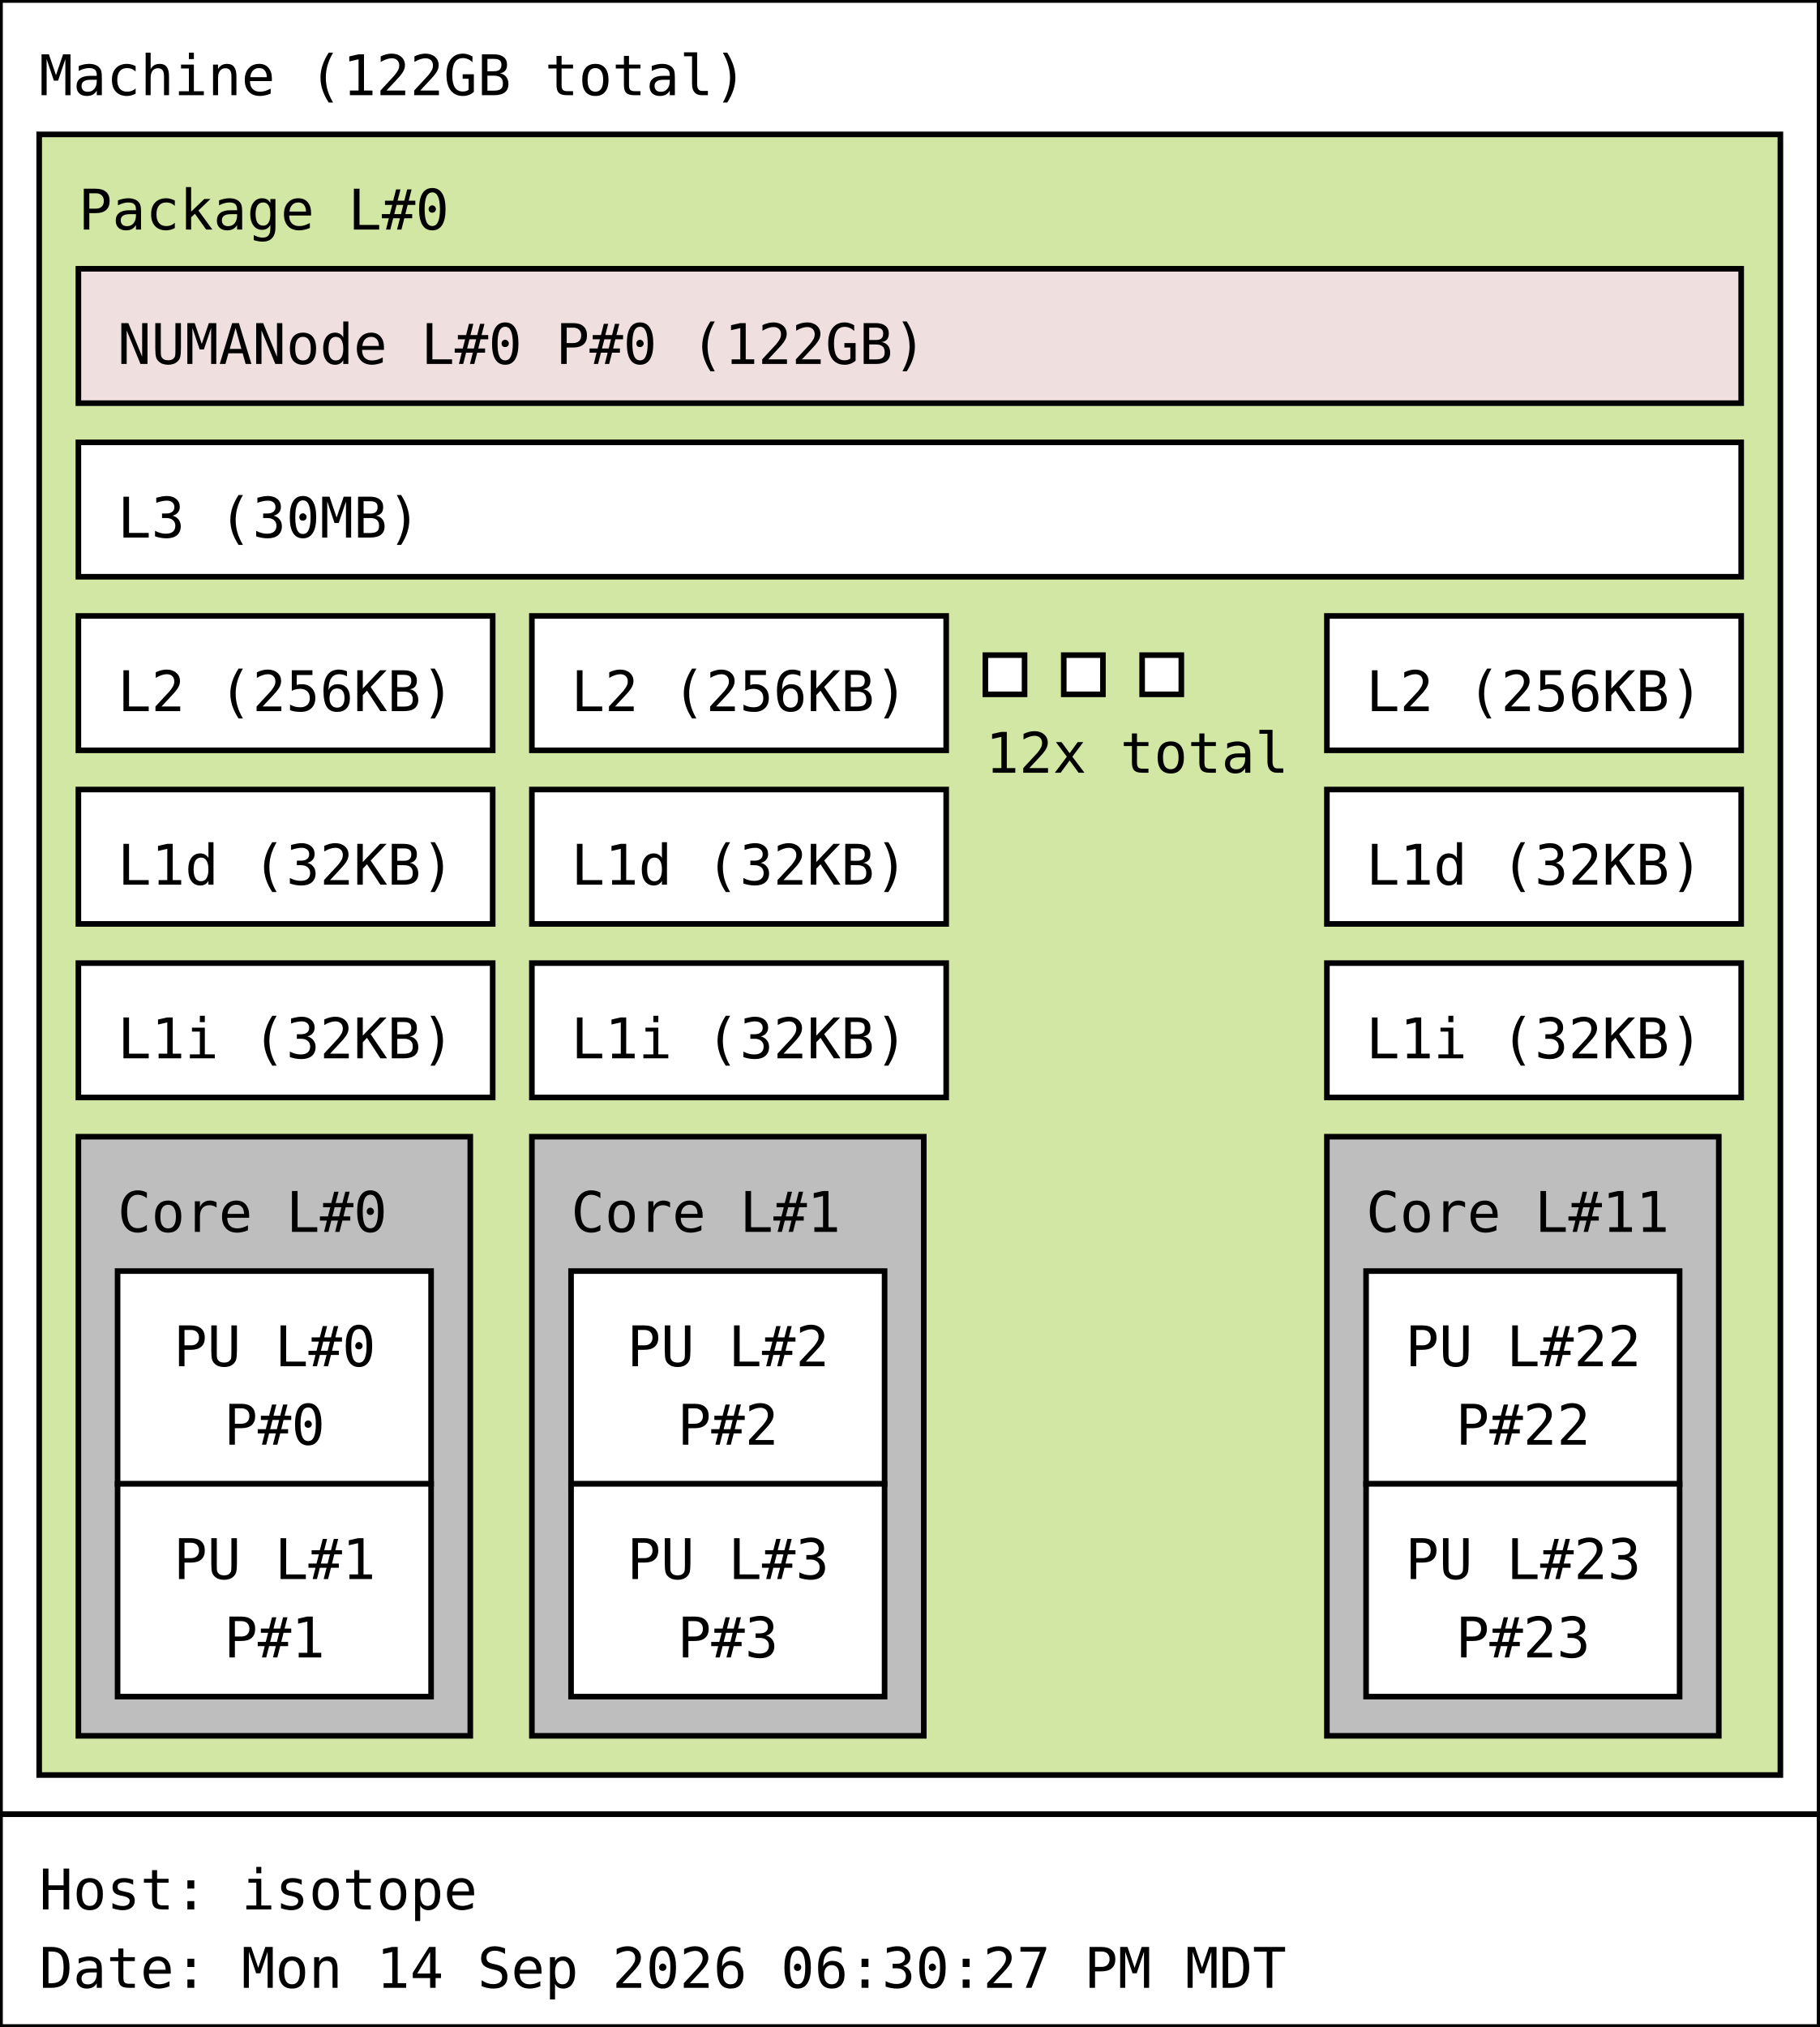
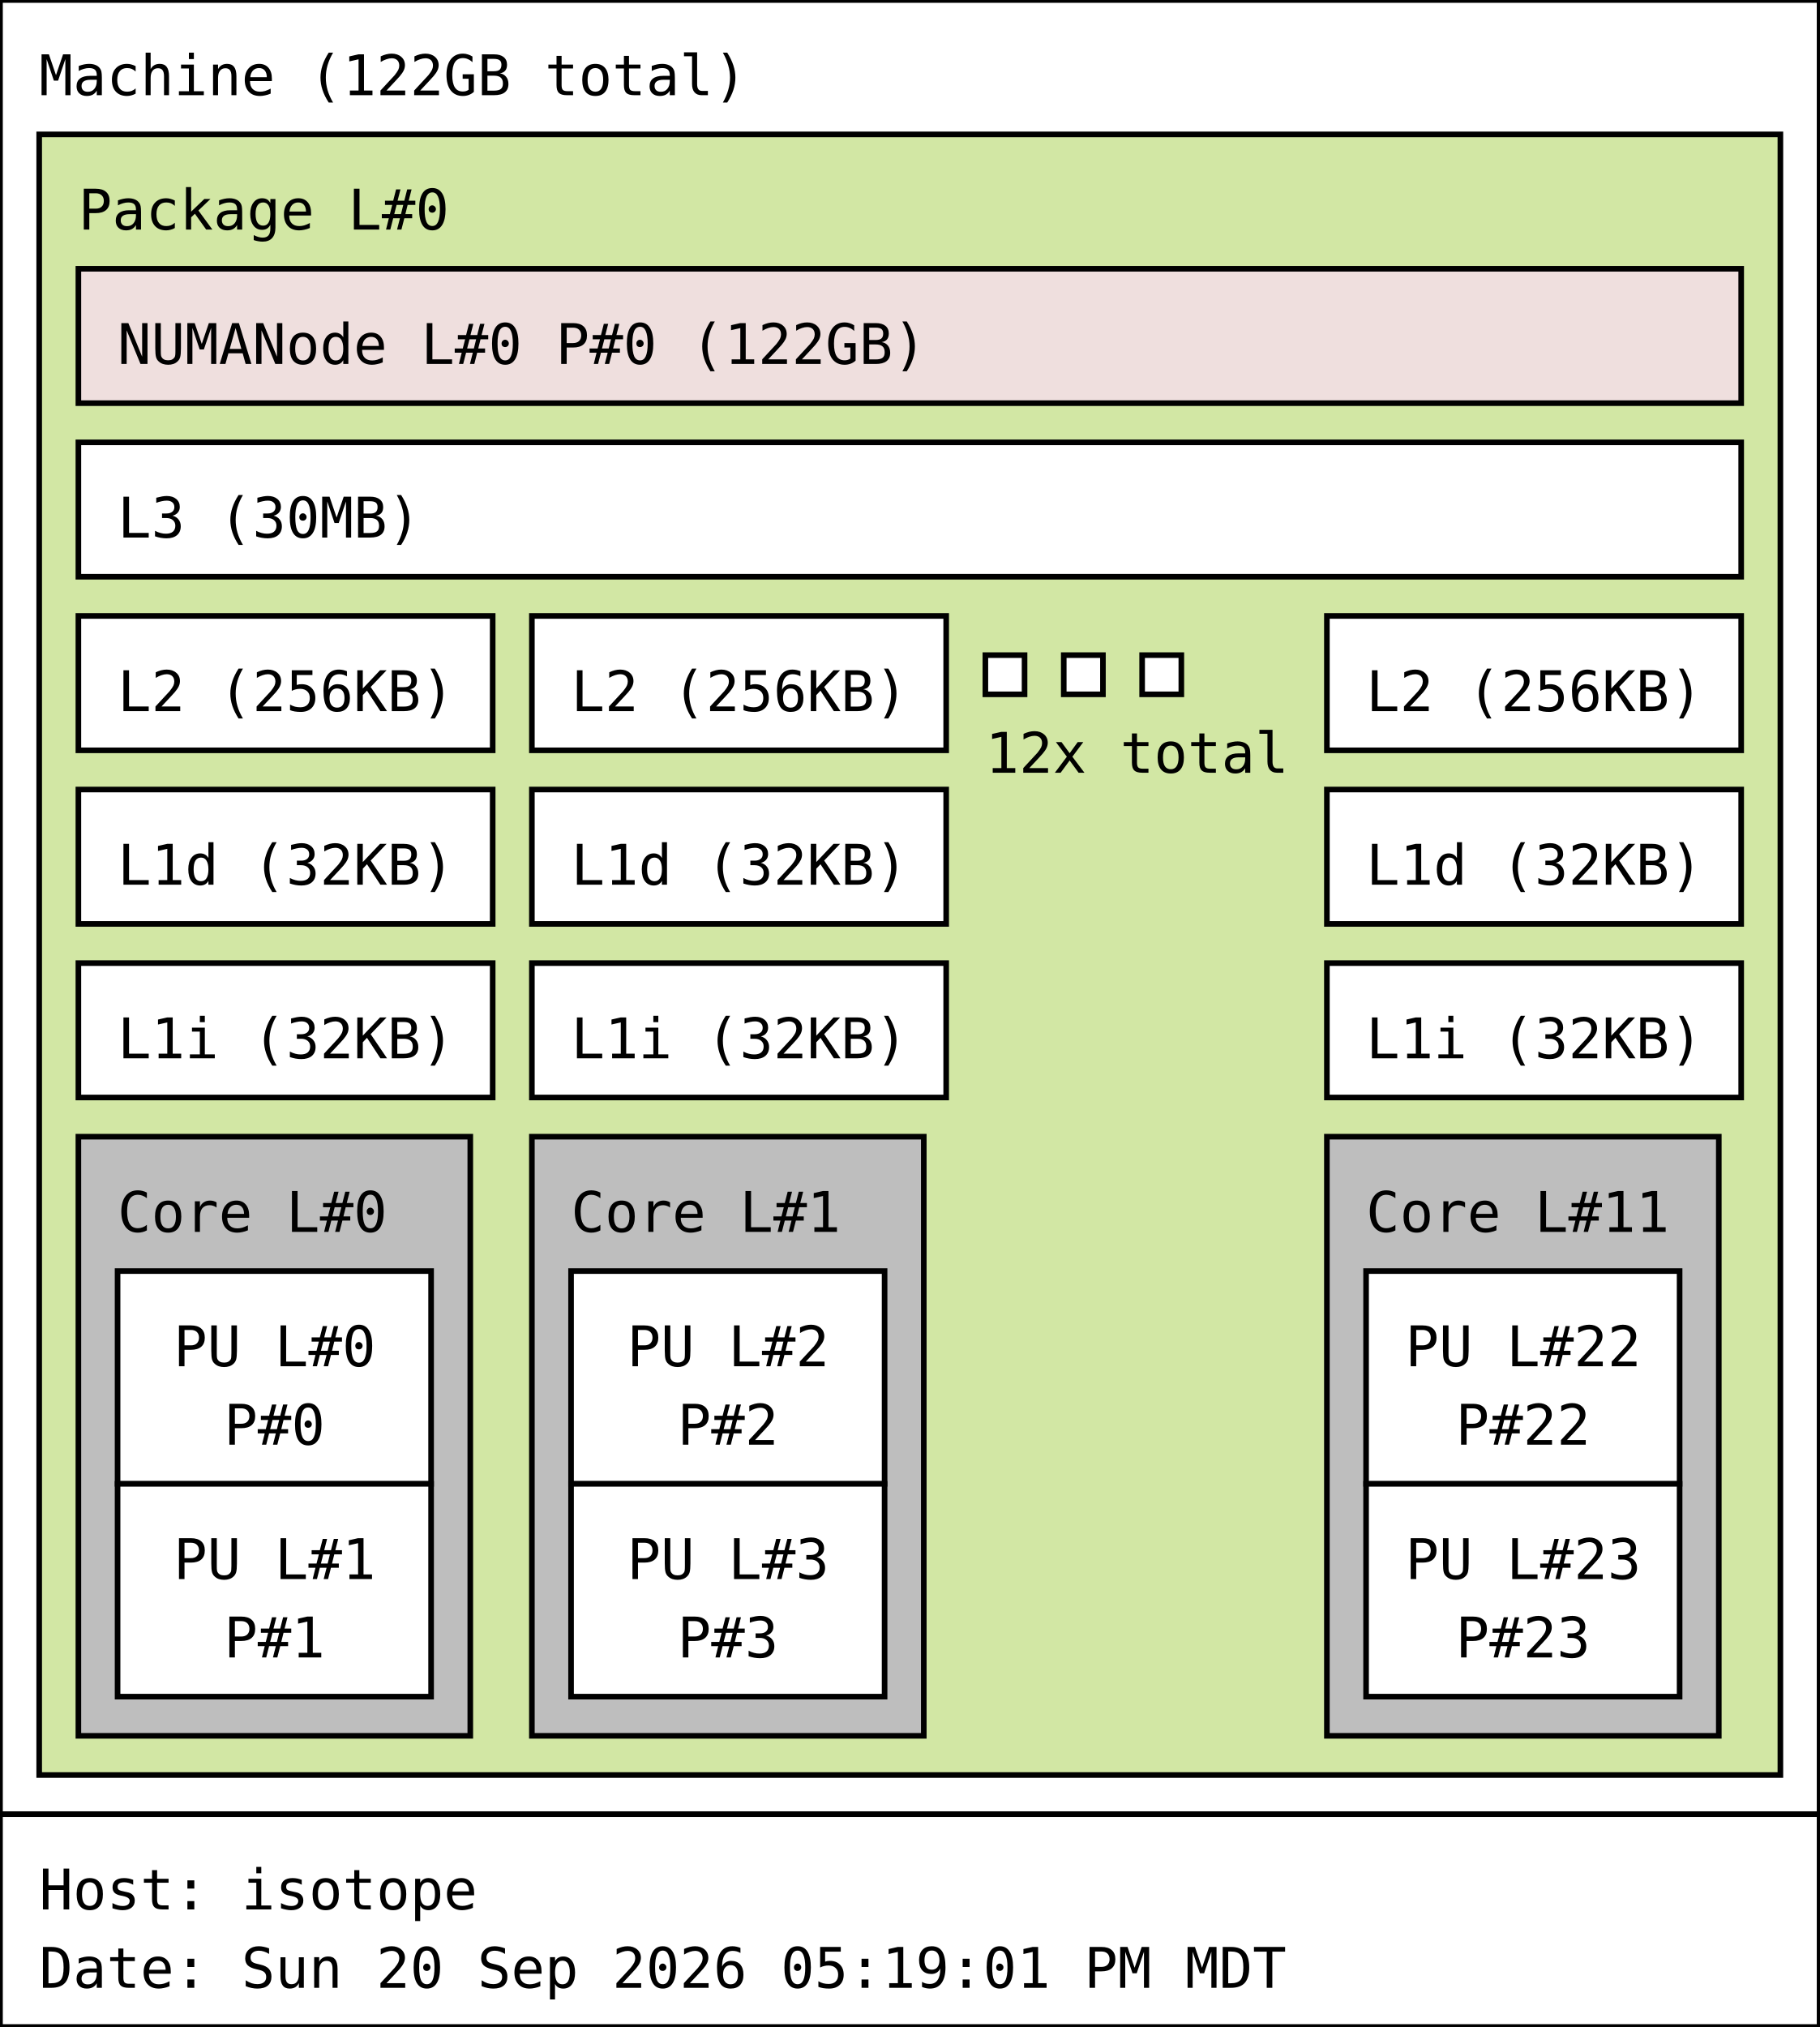
<svg xmlns="http://www.w3.org/2000/svg" width="325px" height="362px" viewBox="0 0 325px 362px" version="1.1">
  <rect id="Machine_0_rect" class="Machine" x="0" y="0" width="325" height="324" fill="rgb(255,255,255)" stroke="rgb(0,0,0)" stroke-width="1" />
  <text id="Machine_0_text" class="Machine" font-family="Monospace" x="7" y="17" fill="rgb(0,0,0)" font-size="10px">Machine (122GB total)</text>
  <rect id="Package_0_rect" class="Package" x="7" y="24" width="311" height="293" fill="rgb(210,231,164)" stroke="rgb(0,0,0)" stroke-width="1" />
  <text id="Package_0_text" class="Package" font-family="Monospace" x="14" y="41" fill="rgb(0,0,0)" font-size="10px">Package L#0</text>
  <rect id="L3_0_rect" class="L3" x="14" y="79" width="297" height="24" fill="rgb(255,255,255)" stroke="rgb(0,0,0)" stroke-width="1" />
  <text id="L3_0_text" class="L3" font-family="Monospace" x="21" y="96" fill="rgb(0,0,0)" font-size="10px">L3 (30MB)</text>
  <rect id="L2_0_rect" class="L2" x="14" y="110" width="74" height="24" fill="rgb(255,255,255)" stroke="rgb(0,0,0)" stroke-width="1" />
  <text id="L2_0_text" class="L2" font-family="Monospace" x="21" y="127" fill="rgb(0,0,0)" font-size="10px">L2 (256KB)</text>
  <rect id="L1d_0_rect" class="L1d" x="14" y="141" width="74" height="24" fill="rgb(255,255,255)" stroke="rgb(0,0,0)" stroke-width="1" />
  <text id="L1d_0_text" class="L1d" font-family="Monospace" x="21" y="158" fill="rgb(0,0,0)" font-size="10px">L1d (32KB)</text>
  <rect id="L1i_0_rect" class="L1i" x="14" y="172" width="74" height="24" fill="rgb(255,255,255)" stroke="rgb(0,0,0)" stroke-width="1" />
  <text id="L1i_0_text" class="L1i" font-family="Monospace" x="21" y="189" fill="rgb(0,0,0)" font-size="10px">L1i (32KB)</text>
  <rect id="Core_0_rect" class="Core" x="14" y="203" width="70" height="107" fill="rgb(190,190,190)" stroke="rgb(0,0,0)" stroke-width="1" />
  <text id="Core_0_text" class="Core" font-family="Monospace" x="21" y="220" fill="rgb(0,0,0)" font-size="10px">Core L#0</text>
  <rect id="PU_0_rect" class="PU" x="21" y="227" width="56" height="38" fill="rgb(255,255,255)" stroke="rgb(0,0,0)" stroke-width="1" />
  <text id="PU_0_text" class="PU" font-family="Monospace" x="31" y="244" fill="rgb(0,0,0)" font-size="10px">PU L#0</text>
  <text id="PU_0_text_1" class="PU" font-family="Monospace" x="40" y="258" fill="rgb(0,0,0)" font-size="10px">P#0</text>
  <rect id="PU_1_rect" class="PU" x="21" y="265" width="56" height="38" fill="rgb(255,255,255)" stroke="rgb(0,0,0)" stroke-width="1" />
  <text id="PU_1_text" class="PU" font-family="Monospace" x="31" y="282" fill="rgb(0,0,0)" font-size="10px">PU L#1</text>
  <text id="PU_1_text_1" class="PU" font-family="Monospace" x="40" y="296" fill="rgb(0,0,0)" font-size="10px">P#1</text>
  <rect id="L2_1_rect" class="L2" x="95" y="110" width="74" height="24" fill="rgb(255,255,255)" stroke="rgb(0,0,0)" stroke-width="1" />
  <text id="L2_1_text" class="L2" font-family="Monospace" x="102" y="127" fill="rgb(0,0,0)" font-size="10px">L2 (256KB)</text>
  <rect id="L1d_1_rect" class="L1d" x="95" y="141" width="74" height="24" fill="rgb(255,255,255)" stroke="rgb(0,0,0)" stroke-width="1" />
  <text id="L1d_1_text" class="L1d" font-family="Monospace" x="102" y="158" fill="rgb(0,0,0)" font-size="10px">L1d (32KB)</text>
  <rect id="L1i_1_rect" class="L1i" x="95" y="172" width="74" height="24" fill="rgb(255,255,255)" stroke="rgb(0,0,0)" stroke-width="1" />
  <text id="L1i_1_text" class="L1i" font-family="Monospace" x="102" y="189" fill="rgb(0,0,0)" font-size="10px">L1i (32KB)</text>
  <rect id="Core_1_rect" class="Core" x="95" y="203" width="70" height="107" fill="rgb(190,190,190)" stroke="rgb(0,0,0)" stroke-width="1" />
  <text id="Core_1_text" class="Core" font-family="Monospace" x="102" y="220" fill="rgb(0,0,0)" font-size="10px">Core L#1</text>
  <rect id="PU_2_rect" class="PU" x="102" y="227" width="56" height="38" fill="rgb(255,255,255)" stroke="rgb(0,0,0)" stroke-width="1" />
  <text id="PU_2_text" class="PU" font-family="Monospace" x="112" y="244" fill="rgb(0,0,0)" font-size="10px">PU L#2</text>
  <text id="PU_2_text_1" class="PU" font-family="Monospace" x="121" y="258" fill="rgb(0,0,0)" font-size="10px">P#2</text>
  <rect id="PU_3_rect" class="PU" x="102" y="265" width="56" height="38" fill="rgb(255,255,255)" stroke="rgb(0,0,0)" stroke-width="1" />
  <text id="PU_3_text" class="PU" font-family="Monospace" x="112" y="282" fill="rgb(0,0,0)" font-size="10px">PU L#3</text>
  <text id="PU_3_text_1" class="PU" font-family="Monospace" x="121" y="296" fill="rgb(0,0,0)" font-size="10px">P#3</text>
  <rect id="L2_2_rect" class="L2" x="176" y="117" width="7" height="7" fill="rgb(255,255,255)" stroke="rgb(0,0,0)" stroke-width="1" />
  <rect id="L2_2_rect" class="L2" x="190" y="117" width="7" height="7" fill="rgb(255,255,255)" stroke="rgb(0,0,0)" stroke-width="1" />
  <rect id="L2_2_rect" class="L2" x="204" y="117" width="7" height="7" fill="rgb(255,255,255)" stroke="rgb(0,0,0)" stroke-width="1" />
  <text id="L2_2_text" class="L2" font-family="Monospace" x="176" y="138" fill="rgb(0,0,0)" font-size="10px">12x total</text>
  <rect id="L2_11_rect" class="L2" x="237" y="110" width="74" height="24" fill="rgb(255,255,255)" stroke="rgb(0,0,0)" stroke-width="1" />
  <text id="L2_11_text" class="L2" font-family="Monospace" x="244" y="127" fill="rgb(0,0,0)" font-size="10px">L2 (256KB)</text>
  <rect id="L1d_11_rect" class="L1d" x="237" y="141" width="74" height="24" fill="rgb(255,255,255)" stroke="rgb(0,0,0)" stroke-width="1" />
  <text id="L1d_11_text" class="L1d" font-family="Monospace" x="244" y="158" fill="rgb(0,0,0)" font-size="10px">L1d (32KB)</text>
  <rect id="L1i_11_rect" class="L1i" x="237" y="172" width="74" height="24" fill="rgb(255,255,255)" stroke="rgb(0,0,0)" stroke-width="1" />
  <text id="L1i_11_text" class="L1i" font-family="Monospace" x="244" y="189" fill="rgb(0,0,0)" font-size="10px">L1i (32KB)</text>
  <rect id="Core_11_rect" class="Core" x="237" y="203" width="70" height="107" fill="rgb(190,190,190)" stroke="rgb(0,0,0)" stroke-width="1" />
  <text id="Core_11_text" class="Core" font-family="Monospace" x="244" y="220" fill="rgb(0,0,0)" font-size="10px">Core L#11</text>
  <rect id="PU_22_rect" class="PU" x="244" y="227" width="56" height="38" fill="rgb(255,255,255)" stroke="rgb(0,0,0)" stroke-width="1" />
  <text id="PU_22_text" class="PU" font-family="Monospace" x="251" y="244" fill="rgb(0,0,0)" font-size="10px">PU L#22</text>
  <text id="PU_22_text_1" class="PU" font-family="Monospace" x="260" y="258" fill="rgb(0,0,0)" font-size="10px">P#22</text>
  <rect id="PU_23_rect" class="PU" x="244" y="265" width="56" height="38" fill="rgb(255,255,255)" stroke="rgb(0,0,0)" stroke-width="1" />
  <text id="PU_23_text" class="PU" font-family="Monospace" x="251" y="282" fill="rgb(0,0,0)" font-size="10px">PU L#23</text>
  <text id="PU_23_text_1" class="PU" font-family="Monospace" x="260" y="296" fill="rgb(0,0,0)" font-size="10px">P#23</text>
  <rect id="NUMANode_0_rect" class="NUMANode" x="14" y="48" width="297" height="24" fill="rgb(239,223,222)" stroke="rgb(0,0,0)" stroke-width="1" />
  <text id="NUMANode_0_text" class="NUMANode" font-family="Monospace" x="21" y="65" fill="rgb(0,0,0)" font-size="10px">NUMANode L#0 P#0 (122GB)</text>
  <rect id="anon_rect" x="0" y="324" width="325" height="38" fill="rgb(255,255,255)" stroke="rgb(0,0,0)" stroke-width="1" />
  <text id="anon_text" font-family="Monospace" x="7" y="341" fill="rgb(0,0,0)" font-size="10px">Host: isotope</text>
-   <text id="anon_text_1" font-family="Monospace" x="7" y="355" fill="rgb(0,0,0)" font-size="10px">Date: Mon 14 Sep 2026 06:30:27 PM MDT</text>
+   <text id="anon_text_1" font-family="Monospace" x="7" y="355" fill="rgb(0,0,0)" font-size="10px">Date: Sun 20 Sep 2026 05:19:01 PM MDT</text>
</svg>
